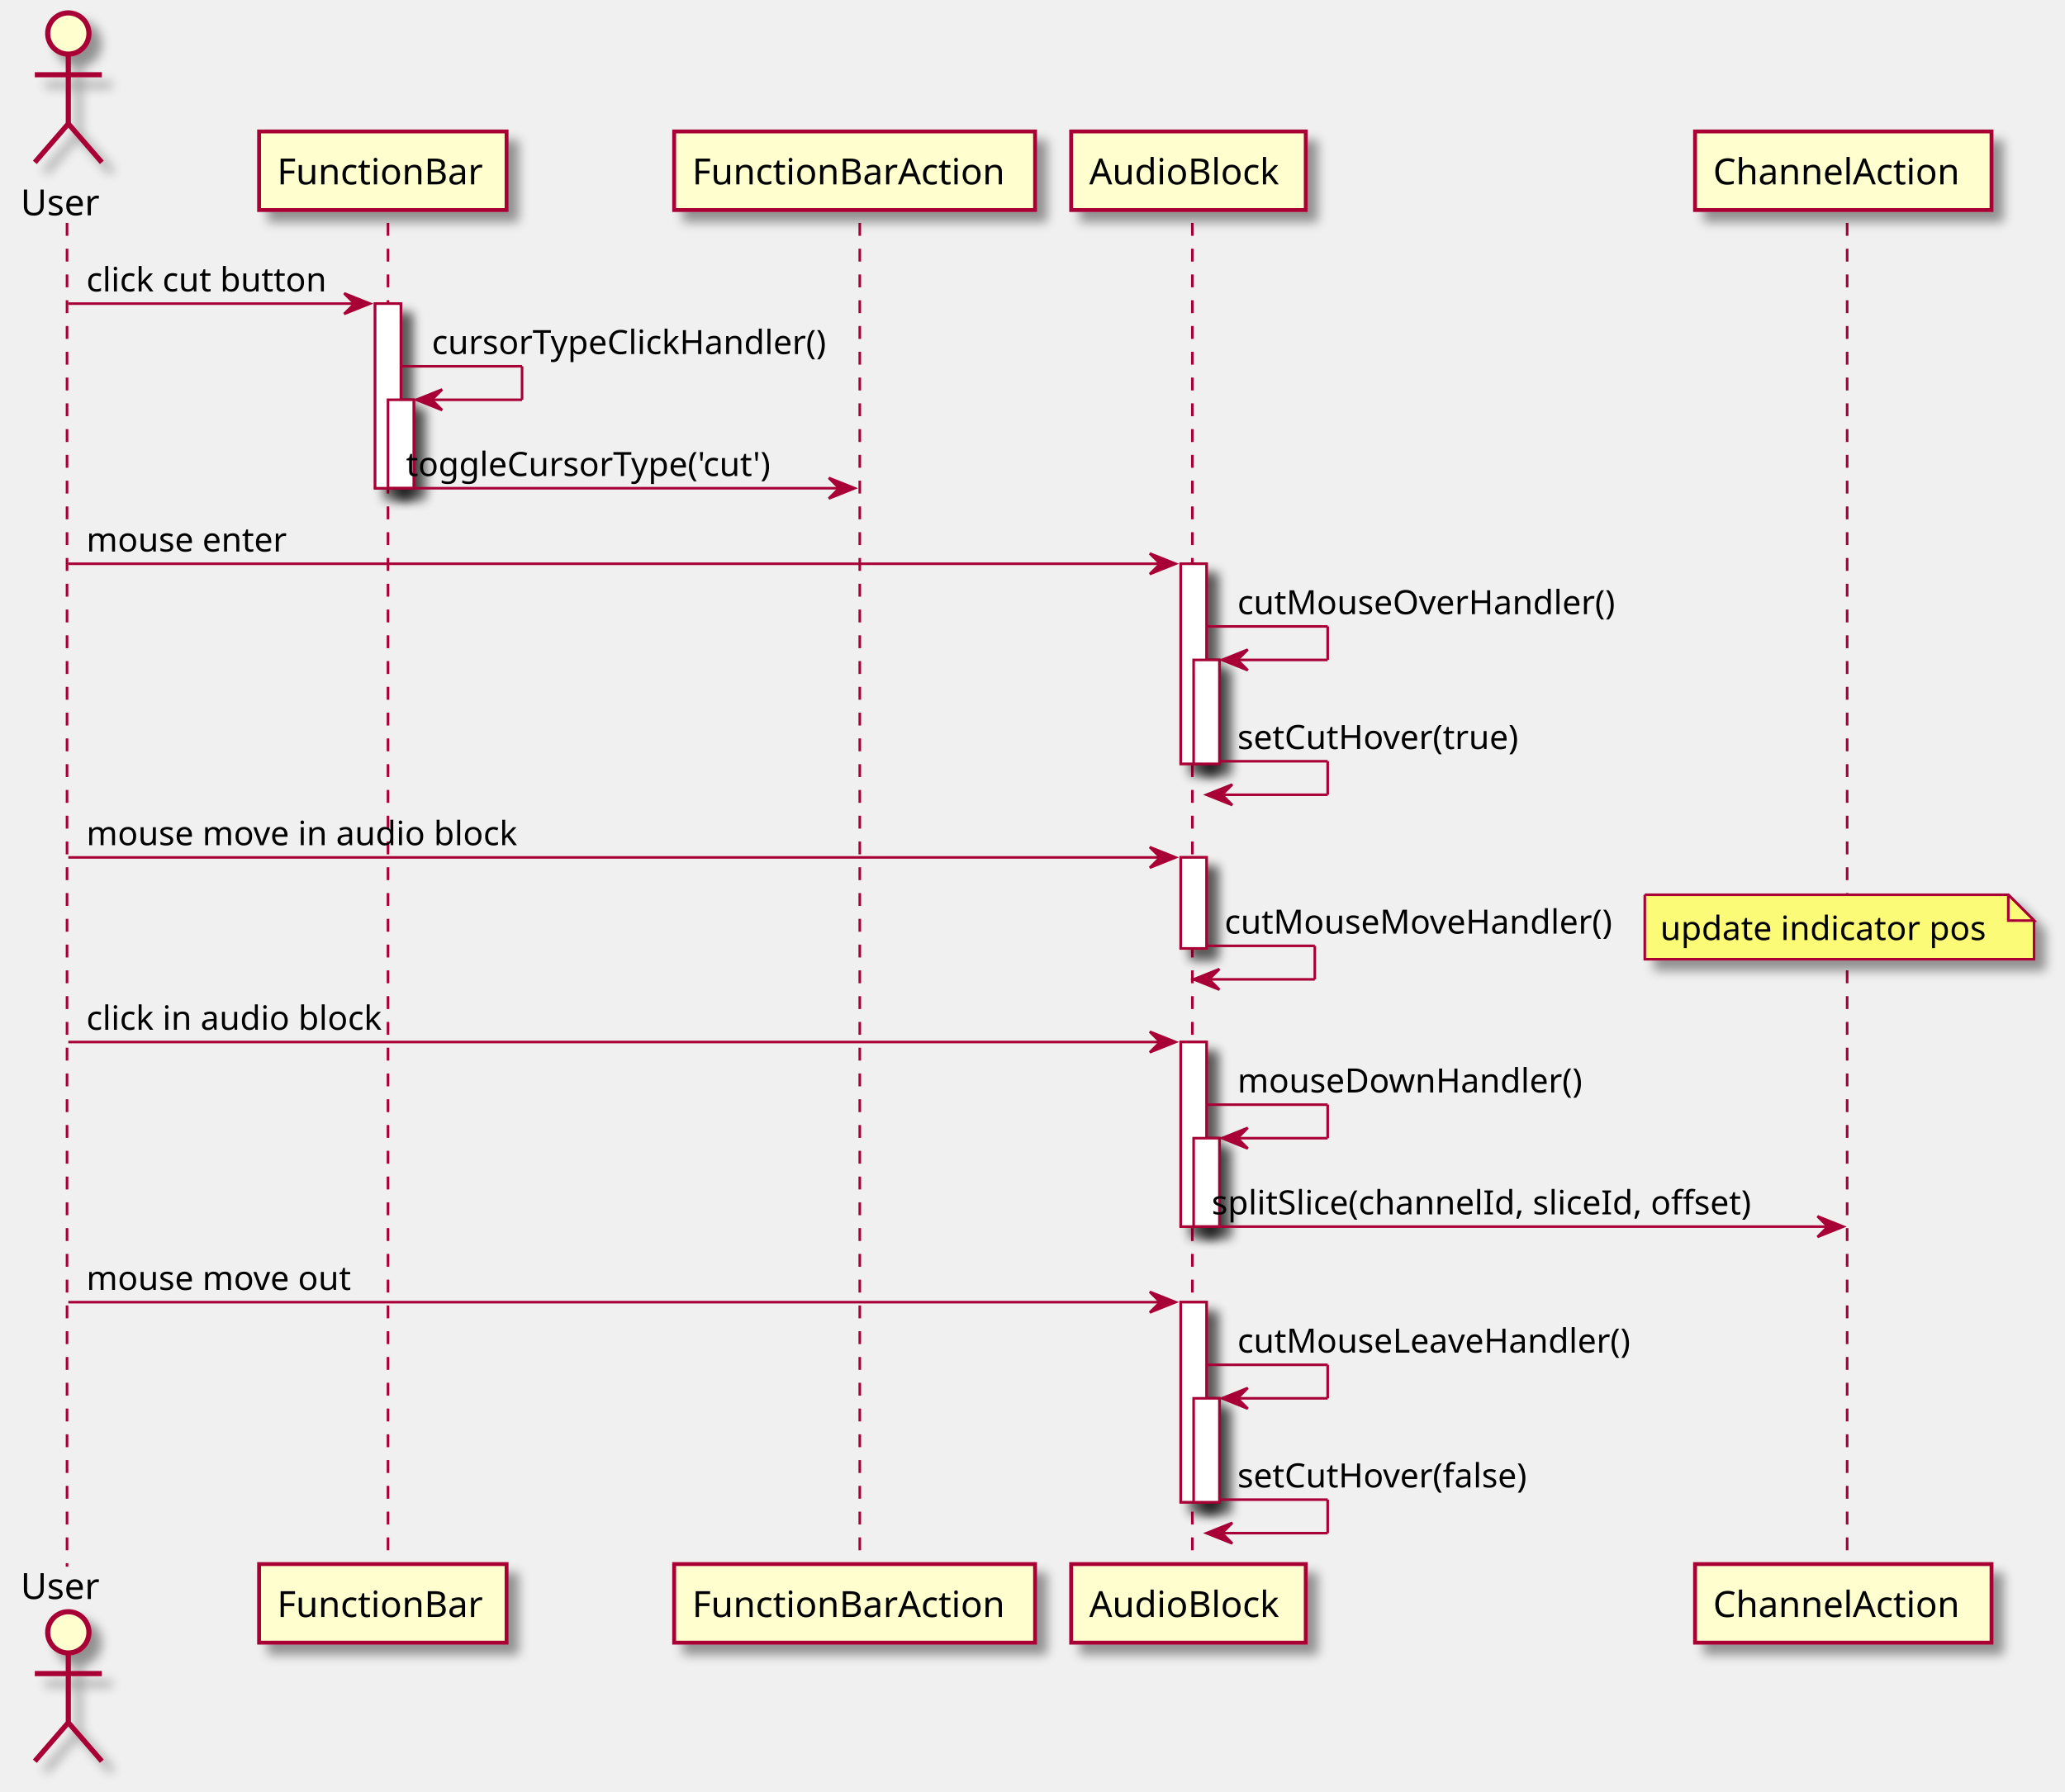
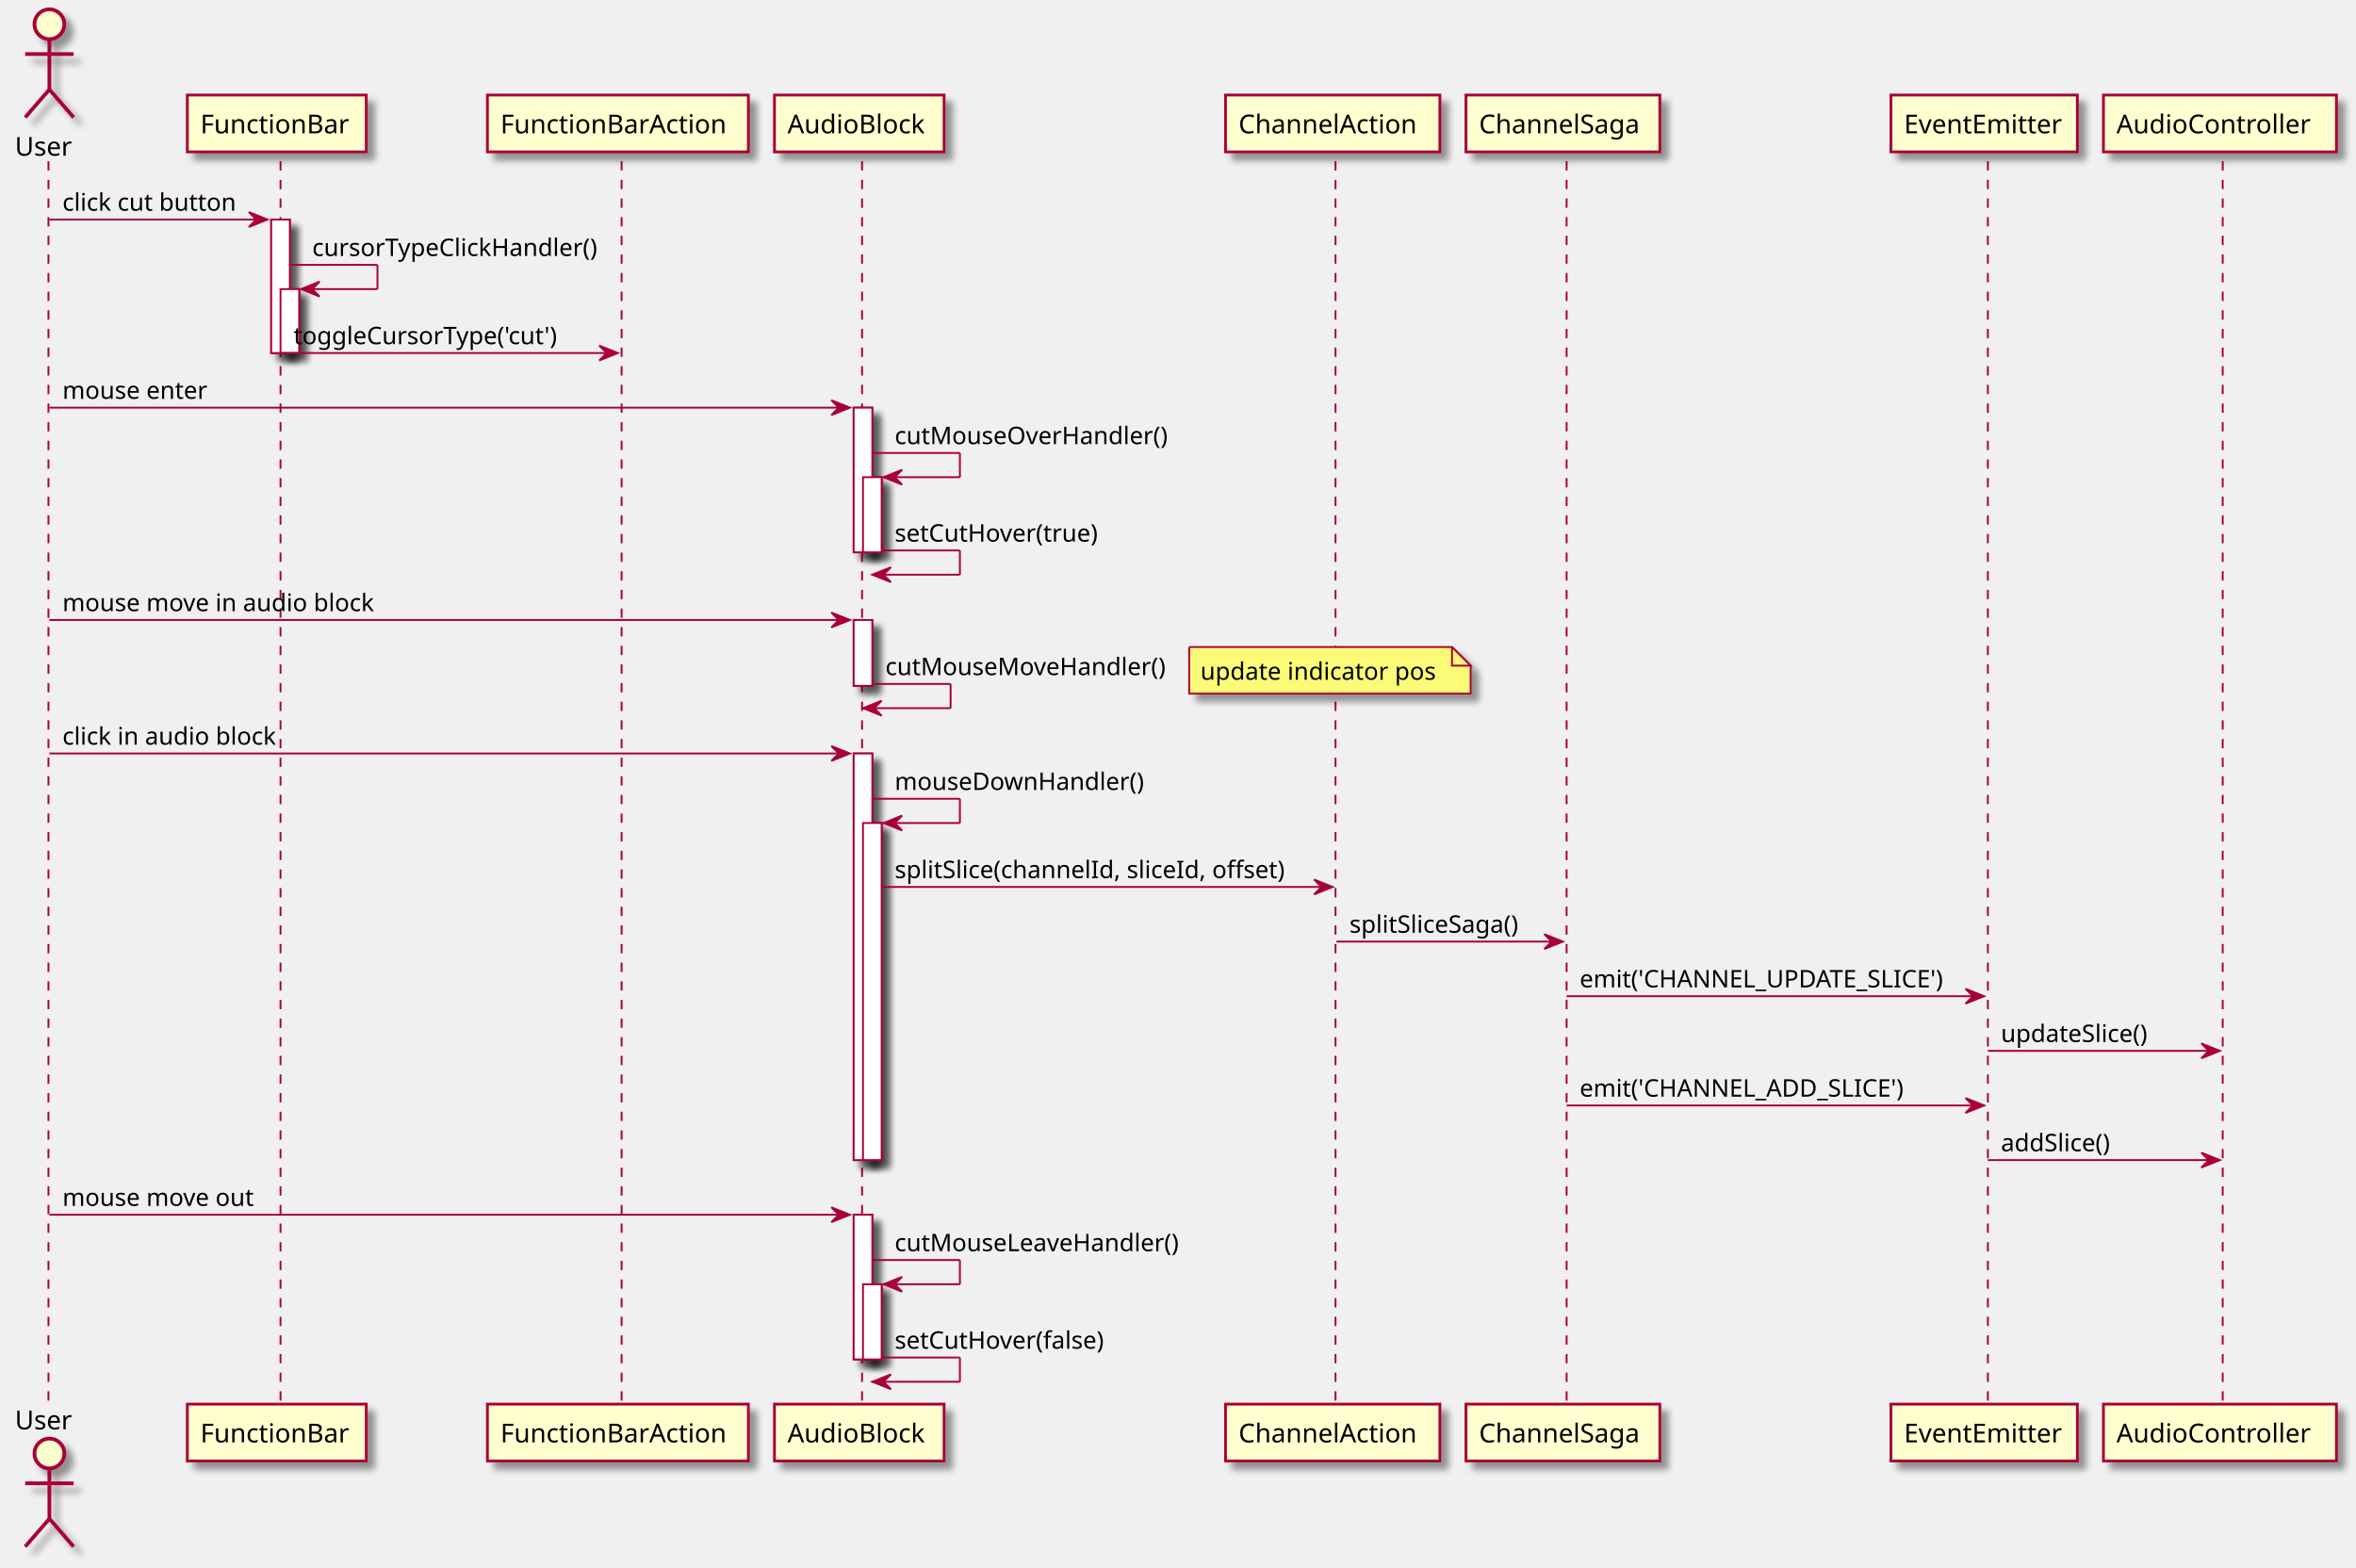
- <svg xmlns="http://www.w3.org/2000/svg" contentScriptType="application/ecmascript" contentStyleType="text/css" height="695px" preserveAspectRatio="none" style="width:801px;height:695px;" version="1.1" viewBox="0 0 801 695" width="801px" zoomAndPan="magnify">
+ <svg xmlns="http://www.w3.org/2000/svg" contentScriptType="application/ecmascript" contentStyleType="text/css" height="841px" preserveAspectRatio="none" style="width:1264px;height:841px;" version="1.1" viewBox="0 0 1264 841" width="1264px" zoomAndPan="magnify">
  <defs>
-     <filter height="300%" id="f13lc7l9zoa8n9" width="300%" x="-1" y="-1">
+     <filter height="300%" id="f1tvv40lxuwg6" width="300%" x="-1" y="-1">
      <feGaussianBlur result="blurOut" stdDeviation="2.0" />
      <feColorMatrix in="blurOut" result="blurOut2" type="matrix" values="0 0 0 0 0 0 0 0 0 0 0 0 0 0 0 0 0 0 .4 0" />
      <feOffset dx="4.0" dy="4.0" in="blurOut2" result="blurOut3" />
      <feBlend in="SourceGraphic" in2="blurOut3" mode="normal" />
    </filter>
  </defs>
  <g>
-     <rect fill="#FFFFFF" filter="url(#f13lc7l9zoa8n9)" height="71.621" style="stroke: #A80036; stroke-width: 1.0;" width="10" x="145.5" y="117.799" />
-     <rect fill="#FFFFFF" filter="url(#f13lc7l9zoa8n9)" height="34.31" style="stroke: #A80036; stroke-width: 1.0;" width="10" x="150.5" y="155.109" />
-     <rect fill="#FFFFFF" filter="url(#f13lc7l9zoa8n9)" height="77.621" style="stroke: #A80036; stroke-width: 1.0;" width="10" x="458" y="218.731" />
-     <rect fill="#FFFFFF" filter="url(#f13lc7l9zoa8n9)" height="40.31" style="stroke: #A80036; stroke-width: 1.0;" width="10" x="463" y="256.041" />
-     <rect fill="#FFFFFF" filter="url(#f13lc7l9zoa8n9)" height="35.31" style="stroke: #A80036; stroke-width: 1.0;" width="10" x="458" y="332.662" />
-     <rect fill="#FFFFFF" filter="url(#f13lc7l9zoa8n9)" height="71.621" style="stroke: #A80036; stroke-width: 1.0;" width="10" x="458" y="404.283" />
-     <rect fill="#FFFFFF" filter="url(#f13lc7l9zoa8n9)" height="34.31" style="stroke: #A80036; stroke-width: 1.0;" width="10" x="463" y="441.594" />
-     <rect fill="#FFFFFF" filter="url(#f13lc7l9zoa8n9)" height="77.621" style="stroke: #A80036; stroke-width: 1.0;" width="10" x="458" y="505.215" />
-     <rect fill="#FFFFFF" filter="url(#f13lc7l9zoa8n9)" height="40.31" style="stroke: #A80036; stroke-width: 1.0;" width="10" x="463" y="542.525" />
-     <line style="stroke: #A80036; stroke-width: 1.0; stroke-dasharray: 5.0,5.0;" x1="26" x2="26" y1="86.488" y2="607.836" />
-     <line style="stroke: #A80036; stroke-width: 1.0; stroke-dasharray: 5.0,5.0;" x1="150.5" x2="150.5" y1="86.488" y2="607.836" />
-     <line style="stroke: #A80036; stroke-width: 1.0; stroke-dasharray: 5.0,5.0;" x1="333.5" x2="333.5" y1="86.488" y2="607.836" />
-     <line style="stroke: #A80036; stroke-width: 1.0; stroke-dasharray: 5.0,5.0;" x1="462.5" x2="462.5" y1="86.488" y2="607.836" />
-     <line style="stroke: #A80036; stroke-width: 1.0; stroke-dasharray: 5.0,5.0;" x1="716.5" x2="716.5" y1="86.488" y2="607.836" />
+     <rect fill="#FFFFFF" filter="url(#f1tvv40lxuwg6)" height="71.621" style="stroke: #A80036; stroke-width: 1.0;" width="10" x="145.5" y="117.799" />
+     <rect fill="#FFFFFF" filter="url(#f1tvv40lxuwg6)" height="34.31" style="stroke: #A80036; stroke-width: 1.0;" width="10" x="150.5" y="155.109" />
+     <rect fill="#FFFFFF" filter="url(#f1tvv40lxuwg6)" height="77.621" style="stroke: #A80036; stroke-width: 1.0;" width="10" x="458" y="218.731" />
+     <rect fill="#FFFFFF" filter="url(#f1tvv40lxuwg6)" height="40.31" style="stroke: #A80036; stroke-width: 1.0;" width="10" x="463" y="256.041" />
+     <rect fill="#FFFFFF" filter="url(#f1tvv40lxuwg6)" height="35.31" style="stroke: #A80036; stroke-width: 1.0;" width="10" x="458" y="332.662" />
+     <rect fill="#FFFFFF" filter="url(#f1tvv40lxuwg6)" height="218.174" style="stroke: #A80036; stroke-width: 1.0;" width="10" x="458" y="404.283" />
+     <rect fill="#FFFFFF" filter="url(#f1tvv40lxuwg6)" height="180.863" style="stroke: #A80036; stroke-width: 1.0;" width="10" x="463" y="441.594" />
+     <rect fill="#FFFFFF" filter="url(#f1tvv40lxuwg6)" height="77.621" style="stroke: #A80036; stroke-width: 1.0;" width="10" x="458" y="651.768" />
+     <rect fill="#FFFFFF" filter="url(#f1tvv40lxuwg6)" height="40.31" style="stroke: #A80036; stroke-width: 1.0;" width="10" x="463" y="689.078" />
+     <line style="stroke: #A80036; stroke-width: 1.0; stroke-dasharray: 5.0,5.0;" x1="26" x2="26" y1="86.488" y2="754.389" />
+     <line style="stroke: #A80036; stroke-width: 1.0; stroke-dasharray: 5.0,5.0;" x1="150.5" x2="150.5" y1="86.488" y2="754.389" />
+     <line style="stroke: #A80036; stroke-width: 1.0; stroke-dasharray: 5.0,5.0;" x1="333.5" x2="333.5" y1="86.488" y2="754.389" />
+     <line style="stroke: #A80036; stroke-width: 1.0; stroke-dasharray: 5.0,5.0;" x1="462.5" x2="462.5" y1="86.488" y2="754.389" />
+     <line style="stroke: #A80036; stroke-width: 1.0; stroke-dasharray: 5.0,5.0;" x1="716.5" x2="716.5" y1="86.488" y2="754.389" />
+     <line style="stroke: #A80036; stroke-width: 1.0; stroke-dasharray: 5.0,5.0;" x1="840.5" x2="840.5" y1="86.488" y2="754.389" />
+     <line style="stroke: #A80036; stroke-width: 1.0; stroke-dasharray: 5.0,5.0;" x1="1066.5" x2="1066.5" y1="86.488" y2="754.389" />
+     <line style="stroke: #A80036; stroke-width: 1.0; stroke-dasharray: 5.0,5.0;" x1="1192.5" x2="1192.5" y1="86.488" y2="754.389" />
    <text fill="#000000" font-family="sans-serif" font-size="14" lengthAdjust="spacingAndGlyphs" textLength="31" x="8" y="83.535">User</text>
-     <ellipse cx="26.5" cy="13" fill="#FEFECE" filter="url(#f13lc7l9zoa8n9)" rx="8" ry="8" style="stroke: #A80036; stroke-width: 2.0;" />
-     <path d="M26.5,21 L26.5,48 M13.5,29 L39.5,29 M26.5,48 L13.5,63 M26.5,48 L39.5,63 " fill="none" filter="url(#f13lc7l9zoa8n9)" style="stroke: #A80036; stroke-width: 2.0;" />
-     <text fill="#000000" font-family="sans-serif" font-size="14" lengthAdjust="spacingAndGlyphs" textLength="31" x="8" y="620.371">User</text>
-     <ellipse cx="26.5" cy="633.324" fill="#FEFECE" filter="url(#f13lc7l9zoa8n9)" rx="8" ry="8" style="stroke: #A80036; stroke-width: 2.0;" />
-     <path d="M26.5,641.324 L26.5,668.324 M13.5,649.324 L39.5,649.324 M26.5,668.324 L13.5,683.324 M26.5,668.324 L39.5,683.324 " fill="none" filter="url(#f13lc7l9zoa8n9)" style="stroke: #A80036; stroke-width: 2.0;" />
-     <rect fill="#FEFECE" filter="url(#f13lc7l9zoa8n9)" height="30.488" style="stroke: #A80036; stroke-width: 1.5;" width="96" x="100.5" y="51" />
+     <ellipse cx="26.5" cy="13" fill="#FEFECE" filter="url(#f1tvv40lxuwg6)" rx="8" ry="8" style="stroke: #A80036; stroke-width: 2.0;" />
+     <path d="M26.5,21 L26.5,48 M13.5,29 L39.5,29 M26.5,48 L13.5,63 M26.5,48 L39.5,63 " fill="none" filter="url(#f1tvv40lxuwg6)" style="stroke: #A80036; stroke-width: 2.0;" />
+     <text fill="#000000" font-family="sans-serif" font-size="14" lengthAdjust="spacingAndGlyphs" textLength="31" x="8" y="766.924">User</text>
+     <ellipse cx="26.5" cy="779.877" fill="#FEFECE" filter="url(#f1tvv40lxuwg6)" rx="8" ry="8" style="stroke: #A80036; stroke-width: 2.0;" />
+     <path d="M26.5,787.877 L26.5,814.877 M13.5,795.877 L39.5,795.877 M26.5,814.877 L13.5,829.877 M26.5,814.877 L39.5,829.877 " fill="none" filter="url(#f1tvv40lxuwg6)" style="stroke: #A80036; stroke-width: 2.0;" />
+     <rect fill="#FEFECE" filter="url(#f1tvv40lxuwg6)" height="30.488" style="stroke: #A80036; stroke-width: 1.5;" width="96" x="100.5" y="51" />
    <text fill="#000000" font-family="sans-serif" font-size="14" lengthAdjust="spacingAndGlyphs" textLength="82" x="107.5" y="71.535">FunctionBar</text>
-     <rect fill="#FEFECE" filter="url(#f13lc7l9zoa8n9)" height="30.488" style="stroke: #A80036; stroke-width: 1.5;" width="96" x="100.5" y="606.836" />
-     <text fill="#000000" font-family="sans-serif" font-size="14" lengthAdjust="spacingAndGlyphs" textLength="82" x="107.5" y="627.371">FunctionBar</text>
-     <rect fill="#FEFECE" filter="url(#f13lc7l9zoa8n9)" height="30.488" style="stroke: #A80036; stroke-width: 1.5;" width="140" x="261.5" y="51" />
+     <rect fill="#FEFECE" filter="url(#f1tvv40lxuwg6)" height="30.488" style="stroke: #A80036; stroke-width: 1.5;" width="96" x="100.5" y="753.389" />
+     <text fill="#000000" font-family="sans-serif" font-size="14" lengthAdjust="spacingAndGlyphs" textLength="82" x="107.5" y="773.924">FunctionBar</text>
+     <rect fill="#FEFECE" filter="url(#f1tvv40lxuwg6)" height="30.488" style="stroke: #A80036; stroke-width: 1.5;" width="140" x="261.5" y="51" />
    <text fill="#000000" font-family="sans-serif" font-size="14" lengthAdjust="spacingAndGlyphs" textLength="126" x="268.5" y="71.535">FunctionBarAction</text>
-     <rect fill="#FEFECE" filter="url(#f13lc7l9zoa8n9)" height="30.488" style="stroke: #A80036; stroke-width: 1.5;" width="140" x="261.5" y="606.836" />
-     <text fill="#000000" font-family="sans-serif" font-size="14" lengthAdjust="spacingAndGlyphs" textLength="126" x="268.5" y="627.371">FunctionBarAction</text>
-     <rect fill="#FEFECE" filter="url(#f13lc7l9zoa8n9)" height="30.488" style="stroke: #A80036; stroke-width: 1.5;" width="91" x="415.5" y="51" />
+     <rect fill="#FEFECE" filter="url(#f1tvv40lxuwg6)" height="30.488" style="stroke: #A80036; stroke-width: 1.5;" width="140" x="261.5" y="753.389" />
+     <text fill="#000000" font-family="sans-serif" font-size="14" lengthAdjust="spacingAndGlyphs" textLength="126" x="268.5" y="773.924">FunctionBarAction</text>
+     <rect fill="#FEFECE" filter="url(#f1tvv40lxuwg6)" height="30.488" style="stroke: #A80036; stroke-width: 1.5;" width="91" x="415.5" y="51" />
    <text fill="#000000" font-family="sans-serif" font-size="14" lengthAdjust="spacingAndGlyphs" textLength="77" x="422.5" y="71.535">AudioBlock</text>
-     <rect fill="#FEFECE" filter="url(#f13lc7l9zoa8n9)" height="30.488" style="stroke: #A80036; stroke-width: 1.5;" width="91" x="415.5" y="606.836" />
-     <text fill="#000000" font-family="sans-serif" font-size="14" lengthAdjust="spacingAndGlyphs" textLength="77" x="422.5" y="627.371">AudioBlock</text>
-     <rect fill="#FEFECE" filter="url(#f13lc7l9zoa8n9)" height="30.488" style="stroke: #A80036; stroke-width: 1.5;" width="115" x="657.5" y="51" />
+     <rect fill="#FEFECE" filter="url(#f1tvv40lxuwg6)" height="30.488" style="stroke: #A80036; stroke-width: 1.5;" width="91" x="415.5" y="753.389" />
+     <text fill="#000000" font-family="sans-serif" font-size="14" lengthAdjust="spacingAndGlyphs" textLength="77" x="422.5" y="773.924">AudioBlock</text>
+     <rect fill="#FEFECE" filter="url(#f1tvv40lxuwg6)" height="30.488" style="stroke: #A80036; stroke-width: 1.5;" width="115" x="657.5" y="51" />
    <text fill="#000000" font-family="sans-serif" font-size="14" lengthAdjust="spacingAndGlyphs" textLength="101" x="664.5" y="71.535">ChannelAction</text>
-     <rect fill="#FEFECE" filter="url(#f13lc7l9zoa8n9)" height="30.488" style="stroke: #A80036; stroke-width: 1.5;" width="115" x="657.5" y="606.836" />
-     <text fill="#000000" font-family="sans-serif" font-size="14" lengthAdjust="spacingAndGlyphs" textLength="101" x="664.5" y="627.371">ChannelAction</text>
-     <rect fill="#FFFFFF" filter="url(#f13lc7l9zoa8n9)" height="71.621" style="stroke: #A80036; stroke-width: 1.0;" width="10" x="145.5" y="117.799" />
-     <rect fill="#FFFFFF" filter="url(#f13lc7l9zoa8n9)" height="34.31" style="stroke: #A80036; stroke-width: 1.0;" width="10" x="150.5" y="155.109" />
-     <rect fill="#FFFFFF" filter="url(#f13lc7l9zoa8n9)" height="77.621" style="stroke: #A80036; stroke-width: 1.0;" width="10" x="458" y="218.731" />
-     <rect fill="#FFFFFF" filter="url(#f13lc7l9zoa8n9)" height="40.31" style="stroke: #A80036; stroke-width: 1.0;" width="10" x="463" y="256.041" />
-     <rect fill="#FFFFFF" filter="url(#f13lc7l9zoa8n9)" height="35.31" style="stroke: #A80036; stroke-width: 1.0;" width="10" x="458" y="332.662" />
-     <rect fill="#FFFFFF" filter="url(#f13lc7l9zoa8n9)" height="71.621" style="stroke: #A80036; stroke-width: 1.0;" width="10" x="458" y="404.283" />
-     <rect fill="#FFFFFF" filter="url(#f13lc7l9zoa8n9)" height="34.31" style="stroke: #A80036; stroke-width: 1.0;" width="10" x="463" y="441.594" />
-     <rect fill="#FFFFFF" filter="url(#f13lc7l9zoa8n9)" height="77.621" style="stroke: #A80036; stroke-width: 1.0;" width="10" x="458" y="505.215" />
-     <rect fill="#FFFFFF" filter="url(#f13lc7l9zoa8n9)" height="40.31" style="stroke: #A80036; stroke-width: 1.0;" width="10" x="463" y="542.525" />
+     <rect fill="#FEFECE" filter="url(#f1tvv40lxuwg6)" height="30.488" style="stroke: #A80036; stroke-width: 1.5;" width="115" x="657.5" y="753.389" />
+     <text fill="#000000" font-family="sans-serif" font-size="14" lengthAdjust="spacingAndGlyphs" textLength="101" x="664.5" y="773.924">ChannelAction</text>
+     <rect fill="#FEFECE" filter="url(#f1tvv40lxuwg6)" height="30.488" style="stroke: #A80036; stroke-width: 1.5;" width="104" x="786.5" y="51" />
+     <text fill="#000000" font-family="sans-serif" font-size="14" lengthAdjust="spacingAndGlyphs" textLength="90" x="793.5" y="71.535">ChannelSaga</text>
+     <rect fill="#FEFECE" filter="url(#f1tvv40lxuwg6)" height="30.488" style="stroke: #A80036; stroke-width: 1.5;" width="104" x="786.5" y="753.389" />
+     <text fill="#000000" font-family="sans-serif" font-size="14" lengthAdjust="spacingAndGlyphs" textLength="90" x="793.5" y="773.924">ChannelSaga</text>
+     <rect fill="#FEFECE" filter="url(#f1tvv40lxuwg6)" height="30.488" style="stroke: #A80036; stroke-width: 1.5;" width="100" x="1014.5" y="51" />
+     <text fill="#000000" font-family="sans-serif" font-size="14" lengthAdjust="spacingAndGlyphs" textLength="86" x="1021.5" y="71.535">EventEmitter</text>
+     <rect fill="#FEFECE" filter="url(#f1tvv40lxuwg6)" height="30.488" style="stroke: #A80036; stroke-width: 1.5;" width="100" x="1014.5" y="753.389" />
+     <text fill="#000000" font-family="sans-serif" font-size="14" lengthAdjust="spacingAndGlyphs" textLength="86" x="1021.5" y="773.924">EventEmitter</text>
+     <rect fill="#FEFECE" filter="url(#f1tvv40lxuwg6)" height="30.488" style="stroke: #A80036; stroke-width: 1.5;" width="125" x="1128.5" y="51" />
+     <text fill="#000000" font-family="sans-serif" font-size="14" lengthAdjust="spacingAndGlyphs" textLength="111" x="1135.5" y="71.535">AudioController</text>
+     <rect fill="#FEFECE" filter="url(#f1tvv40lxuwg6)" height="30.488" style="stroke: #A80036; stroke-width: 1.5;" width="125" x="1128.5" y="753.389" />
+     <text fill="#000000" font-family="sans-serif" font-size="14" lengthAdjust="spacingAndGlyphs" textLength="111" x="1135.5" y="773.924">AudioController</text>
+     <rect fill="#FFFFFF" filter="url(#f1tvv40lxuwg6)" height="71.621" style="stroke: #A80036; stroke-width: 1.0;" width="10" x="145.5" y="117.799" />
+     <rect fill="#FFFFFF" filter="url(#f1tvv40lxuwg6)" height="34.31" style="stroke: #A80036; stroke-width: 1.0;" width="10" x="150.5" y="155.109" />
+     <rect fill="#FFFFFF" filter="url(#f1tvv40lxuwg6)" height="77.621" style="stroke: #A80036; stroke-width: 1.0;" width="10" x="458" y="218.731" />
+     <rect fill="#FFFFFF" filter="url(#f1tvv40lxuwg6)" height="40.31" style="stroke: #A80036; stroke-width: 1.0;" width="10" x="463" y="256.041" />
+     <rect fill="#FFFFFF" filter="url(#f1tvv40lxuwg6)" height="35.31" style="stroke: #A80036; stroke-width: 1.0;" width="10" x="458" y="332.662" />
+     <rect fill="#FFFFFF" filter="url(#f1tvv40lxuwg6)" height="218.174" style="stroke: #A80036; stroke-width: 1.0;" width="10" x="458" y="404.283" />
+     <rect fill="#FFFFFF" filter="url(#f1tvv40lxuwg6)" height="180.863" style="stroke: #A80036; stroke-width: 1.0;" width="10" x="463" y="441.594" />
+     <rect fill="#FFFFFF" filter="url(#f1tvv40lxuwg6)" height="77.621" style="stroke: #A80036; stroke-width: 1.0;" width="10" x="458" y="651.768" />
+     <rect fill="#FFFFFF" filter="url(#f1tvv40lxuwg6)" height="40.31" style="stroke: #A80036; stroke-width: 1.0;" width="10" x="463" y="689.078" />
    <polygon fill="#A80036" points="133.5,113.799,143.5,117.799,133.5,121.799,137.5,117.799" style="stroke: #A80036; stroke-width: 1.0;" />
    <line style="stroke: #A80036; stroke-width: 1.0;" x1="26.5" x2="139.5" y1="117.799" y2="117.799" />
    <text fill="#000000" font-family="sans-serif" font-size="13" lengthAdjust="spacingAndGlyphs" textLength="100" x="33.5" y="113.057">click cut button</text>
    <line style="stroke: #A80036; stroke-width: 1.0;" x1="155.5" x2="202.5" y1="142.109" y2="142.109" />
    <line style="stroke: #A80036; stroke-width: 1.0;" x1="202.5" x2="202.5" y1="142.109" y2="155.109" />
    <line style="stroke: #A80036; stroke-width: 1.0;" x1="161.5" x2="202.5" y1="155.109" y2="155.109" />
    <polygon fill="#A80036" points="171.5,151.109,161.5,155.109,171.5,159.109,167.5,155.109" style="stroke: #A80036; stroke-width: 1.0;" />
    <text fill="#000000" font-family="sans-serif" font-size="13" lengthAdjust="spacingAndGlyphs" textLength="159" x="167.5" y="137.367">cursorTypeClickHandler()</text>
    <polygon fill="#A80036" points="321.5,185.42,331.5,189.42,321.5,193.42,325.5,189.42" style="stroke: #A80036; stroke-width: 1.0;" />
    <line style="stroke: #A80036; stroke-width: 1.0;" x1="150.5" x2="327.5" y1="189.42" y2="189.42" />
    <text fill="#000000" font-family="sans-serif" font-size="13" lengthAdjust="spacingAndGlyphs" textLength="146" x="157.5" y="184.678">toggleCursorType('cut')</text>
    <polygon fill="#A80036" points="446,214.731,456,218.731,446,222.731,450,218.731" style="stroke: #A80036; stroke-width: 1.0;" />
    <line style="stroke: #A80036; stroke-width: 1.0;" x1="26.5" x2="452" y1="218.731" y2="218.731" />
    <text fill="#000000" font-family="sans-serif" font-size="13" lengthAdjust="spacingAndGlyphs" textLength="78" x="33.5" y="213.988">mouse enter</text>
    <line style="stroke: #A80036; stroke-width: 1.0;" x1="468" x2="515" y1="243.041" y2="243.041" />
    <line style="stroke: #A80036; stroke-width: 1.0;" x1="515" x2="515" y1="243.041" y2="256.041" />
    <line style="stroke: #A80036; stroke-width: 1.0;" x1="474" x2="515" y1="256.041" y2="256.041" />
    <polygon fill="#A80036" points="484,252.041,474,256.041,484,260.041,480,256.041" style="stroke: #A80036; stroke-width: 1.0;" />
    <text fill="#000000" font-family="sans-serif" font-size="13" lengthAdjust="spacingAndGlyphs" textLength="147" x="480" y="238.299">cutMouseOverHandler()</text>
    <line style="stroke: #A80036; stroke-width: 1.0;" x1="473" x2="515" y1="295.352" y2="295.352" />
    <line style="stroke: #A80036; stroke-width: 1.0;" x1="515" x2="515" y1="295.352" y2="308.352" />
    <line style="stroke: #A80036; stroke-width: 1.0;" x1="468" x2="515" y1="308.352" y2="308.352" />
    <polygon fill="#A80036" points="478,304.352,468,308.352,478,312.352,474,308.352" style="stroke: #A80036; stroke-width: 1.0;" />
    <text fill="#000000" font-family="sans-serif" font-size="13" lengthAdjust="spacingAndGlyphs" textLength="111" x="480" y="290.609">setCutHover(true)</text>
    <polygon fill="#A80036" points="446,328.662,456,332.662,446,336.662,450,332.662" style="stroke: #A80036; stroke-width: 1.0;" />
    <line style="stroke: #A80036; stroke-width: 1.0;" x1="26.5" x2="452" y1="332.662" y2="332.662" />
    <text fill="#000000" font-family="sans-serif" font-size="13" lengthAdjust="spacingAndGlyphs" textLength="174" x="33.5" y="327.92">mouse move in audio block</text>
    <line style="stroke: #A80036; stroke-width: 1.0;" x1="468" x2="510" y1="366.973" y2="366.973" />
    <line style="stroke: #A80036; stroke-width: 1.0;" x1="510" x2="510" y1="366.973" y2="379.973" />
    <line style="stroke: #A80036; stroke-width: 1.0;" x1="463" x2="510" y1="379.973" y2="379.973" />
    <polygon fill="#A80036" points="473,375.973,463,379.973,473,383.973,469,379.973" style="stroke: #A80036; stroke-width: 1.0;" />
    <text fill="#000000" font-family="sans-serif" font-size="13" lengthAdjust="spacingAndGlyphs" textLength="151" x="475" y="362.231">cutMouseMoveHandler()</text>
-     <path d="M638,347.162 L638,372.162 L789,372.162 L789,357.162 L779,347.162 L638,347.162 " fill="#FBFB77" filter="url(#f13lc7l9zoa8n9)" style="stroke: #A80036; stroke-width: 1.0;" />
+     <path d="M638,347.162 L638,372.162 L789,372.162 L789,357.162 L779,347.162 L638,347.162 " fill="#FBFB77" filter="url(#f1tvv40lxuwg6)" style="stroke: #A80036; stroke-width: 1.0;" />
    <path d="M779,347.162 L779,357.162 L789,357.162 L779,347.162 " fill="#FBFB77" style="stroke: #A80036; stroke-width: 1.0;" />
    <text fill="#000000" font-family="sans-serif" font-size="13" lengthAdjust="spacingAndGlyphs" textLength="130" x="644" y="364.731">update indicator pos</text>
    <polygon fill="#A80036" points="446,400.283,456,404.283,446,408.283,450,404.283" style="stroke: #A80036; stroke-width: 1.0;" />
    <line style="stroke: #A80036; stroke-width: 1.0;" x1="26.5" x2="452" y1="404.283" y2="404.283" />
    <text fill="#000000" font-family="sans-serif" font-size="13" lengthAdjust="spacingAndGlyphs" textLength="124" x="33.5" y="399.541">click in audio block</text>
    <line style="stroke: #A80036; stroke-width: 1.0;" x1="468" x2="515" y1="428.594" y2="428.594" />
    <line style="stroke: #A80036; stroke-width: 1.0;" x1="515" x2="515" y1="428.594" y2="441.594" />
    <line style="stroke: #A80036; stroke-width: 1.0;" x1="474" x2="515" y1="441.594" y2="441.594" />
    <polygon fill="#A80036" points="484,437.594,474,441.594,484,445.594,480,441.594" style="stroke: #A80036; stroke-width: 1.0;" />
    <text fill="#000000" font-family="sans-serif" font-size="13" lengthAdjust="spacingAndGlyphs" textLength="135" x="480" y="423.852">mouseDownHandler()</text>
    <polygon fill="#A80036" points="705,471.904,715,475.904,705,479.904,709,475.904" style="stroke: #A80036; stroke-width: 1.0;" />
-     <line style="stroke: #A80036; stroke-width: 1.0;" x1="463" x2="711" y1="475.904" y2="475.904" />
-     <text fill="#000000" font-family="sans-serif" font-size="13" lengthAdjust="spacingAndGlyphs" textLength="220" x="470" y="471.162">splitSlice(channelId, sliceId, offset)</text>
-     <polygon fill="#A80036" points="446,501.215,456,505.215,446,509.215,450,505.215" style="stroke: #A80036; stroke-width: 1.0;" />
-     <line style="stroke: #A80036; stroke-width: 1.0;" x1="26.5" x2="452" y1="505.215" y2="505.215" />
-     <text fill="#000000" font-family="sans-serif" font-size="13" lengthAdjust="spacingAndGlyphs" textLength="105" x="33.5" y="500.473">mouse move out</text>
-     <line style="stroke: #A80036; stroke-width: 1.0;" x1="468" x2="515" y1="529.525" y2="529.525" />
-     <line style="stroke: #A80036; stroke-width: 1.0;" x1="515" x2="515" y1="529.525" y2="542.525" />
-     <line style="stroke: #A80036; stroke-width: 1.0;" x1="474" x2="515" y1="542.525" y2="542.525" />
-     <polygon fill="#A80036" points="484,538.525,474,542.525,484,546.525,480,542.525" style="stroke: #A80036; stroke-width: 1.0;" />
-     <text fill="#000000" font-family="sans-serif" font-size="13" lengthAdjust="spacingAndGlyphs" textLength="153" x="480" y="524.783">cutMouseLeaveHandler()</text>
-     <line style="stroke: #A80036; stroke-width: 1.0;" x1="473" x2="515" y1="581.836" y2="581.836" />
-     <line style="stroke: #A80036; stroke-width: 1.0;" x1="515" x2="515" y1="581.836" y2="594.836" />
-     <line style="stroke: #A80036; stroke-width: 1.0;" x1="468" x2="515" y1="594.836" y2="594.836" />
-     <polygon fill="#A80036" points="478,590.836,468,594.836,478,598.836,474,594.836" style="stroke: #A80036; stroke-width: 1.0;" />
-     <text fill="#000000" font-family="sans-serif" font-size="13" lengthAdjust="spacingAndGlyphs" textLength="116" x="480" y="577.094">setCutHover(false)</text>
+     <line style="stroke: #A80036; stroke-width: 1.0;" x1="473" x2="711" y1="475.904" y2="475.904" />
+     <text fill="#000000" font-family="sans-serif" font-size="13" lengthAdjust="spacingAndGlyphs" textLength="220" x="480" y="471.162">splitSlice(channelId, sliceId, offset)</text>
+     <polygon fill="#A80036" points="828.5,501.215,838.5,505.215,828.5,509.215,832.5,505.215" style="stroke: #A80036; stroke-width: 1.0;" />
+     <line style="stroke: #A80036; stroke-width: 1.0;" x1="717" x2="834.5" y1="505.215" y2="505.215" />
+     <text fill="#000000" font-family="sans-serif" font-size="13" lengthAdjust="spacingAndGlyphs" textLength="94" x="724" y="500.473">splitSliceSaga()</text>
+     <polygon fill="#A80036" points="1054.5,530.525,1064.5,534.525,1054.5,538.525,1058.5,534.525" style="stroke: #A80036; stroke-width: 1.0;" />
+     <line style="stroke: #A80036; stroke-width: 1.0;" x1="840.5" x2="1060.5" y1="534.525" y2="534.525" />
+     <text fill="#000000" font-family="sans-serif" font-size="13" lengthAdjust="spacingAndGlyphs" textLength="202" x="847.5" y="529.783">emit('CHANNEL_UPDATE_SLICE')</text>
+     <polygon fill="#A80036" points="1181,559.836,1191,563.836,1181,567.836,1185,563.836" style="stroke: #A80036; stroke-width: 1.0;" />
+     <line style="stroke: #A80036; stroke-width: 1.0;" x1="1066.5" x2="1187" y1="563.836" y2="563.836" />
+     <text fill="#000000" font-family="sans-serif" font-size="13" lengthAdjust="spacingAndGlyphs" textLength="80" x="1073.5" y="559.094">updateSlice()</text>
+     <polygon fill="#A80036" points="1054.5,589.146,1064.5,593.146,1054.5,597.146,1058.5,593.146" style="stroke: #A80036; stroke-width: 1.0;" />
+     <line style="stroke: #A80036; stroke-width: 1.0;" x1="840.5" x2="1060.5" y1="593.146" y2="593.146" />
+     <text fill="#000000" font-family="sans-serif" font-size="13" lengthAdjust="spacingAndGlyphs" textLength="181" x="847.5" y="588.404">emit('CHANNEL_ADD_SLICE')</text>
+     <polygon fill="#A80036" points="1181,618.457,1191,622.457,1181,626.457,1185,622.457" style="stroke: #A80036; stroke-width: 1.0;" />
+     <line style="stroke: #A80036; stroke-width: 1.0;" x1="1066.5" x2="1187" y1="622.457" y2="622.457" />
+     <text fill="#000000" font-family="sans-serif" font-size="13" lengthAdjust="spacingAndGlyphs" textLength="60" x="1073.5" y="617.715">addSlice()</text>
+     <polygon fill="#A80036" points="446,647.768,456,651.768,446,655.768,450,651.768" style="stroke: #A80036; stroke-width: 1.0;" />
+     <line style="stroke: #A80036; stroke-width: 1.0;" x1="26.5" x2="452" y1="651.768" y2="651.768" />
+     <text fill="#000000" font-family="sans-serif" font-size="13" lengthAdjust="spacingAndGlyphs" textLength="105" x="33.5" y="647.025">mouse move out</text>
+     <line style="stroke: #A80036; stroke-width: 1.0;" x1="468" x2="515" y1="676.078" y2="676.078" />
+     <line style="stroke: #A80036; stroke-width: 1.0;" x1="515" x2="515" y1="676.078" y2="689.078" />
+     <line style="stroke: #A80036; stroke-width: 1.0;" x1="474" x2="515" y1="689.078" y2="689.078" />
+     <polygon fill="#A80036" points="484,685.078,474,689.078,484,693.078,480,689.078" style="stroke: #A80036; stroke-width: 1.0;" />
+     <text fill="#000000" font-family="sans-serif" font-size="13" lengthAdjust="spacingAndGlyphs" textLength="153" x="480" y="671.336">cutMouseLeaveHandler()</text>
+     <line style="stroke: #A80036; stroke-width: 1.0;" x1="473" x2="515" y1="728.389" y2="728.389" />
+     <line style="stroke: #A80036; stroke-width: 1.0;" x1="515" x2="515" y1="728.389" y2="741.389" />
+     <line style="stroke: #A80036; stroke-width: 1.0;" x1="468" x2="515" y1="741.389" y2="741.389" />
+     <polygon fill="#A80036" points="478,737.389,468,741.389,478,745.389,474,741.389" style="stroke: #A80036; stroke-width: 1.0;" />
+     <text fill="#000000" font-family="sans-serif" font-size="13" lengthAdjust="spacingAndGlyphs" textLength="116" x="480" y="723.646">setCutHover(false)</text>
  </g>
</svg>
